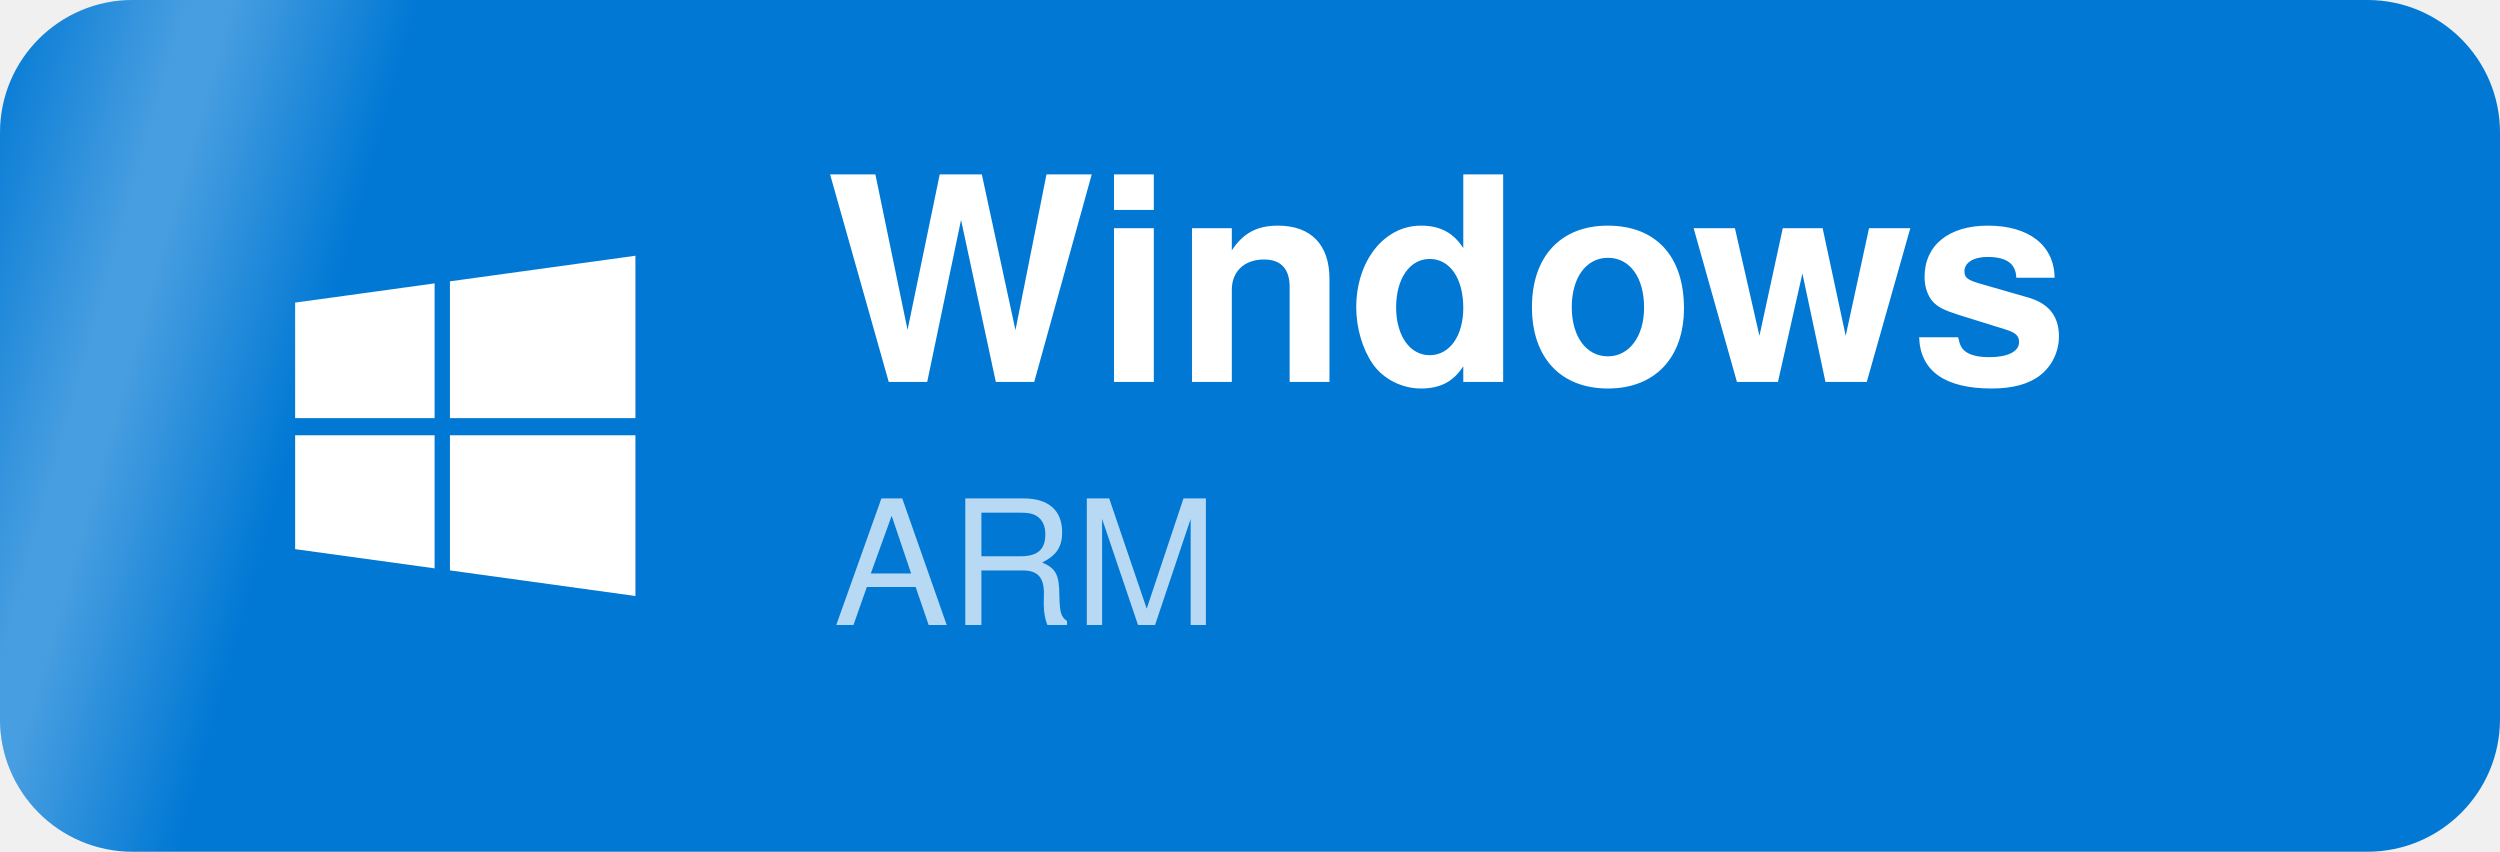
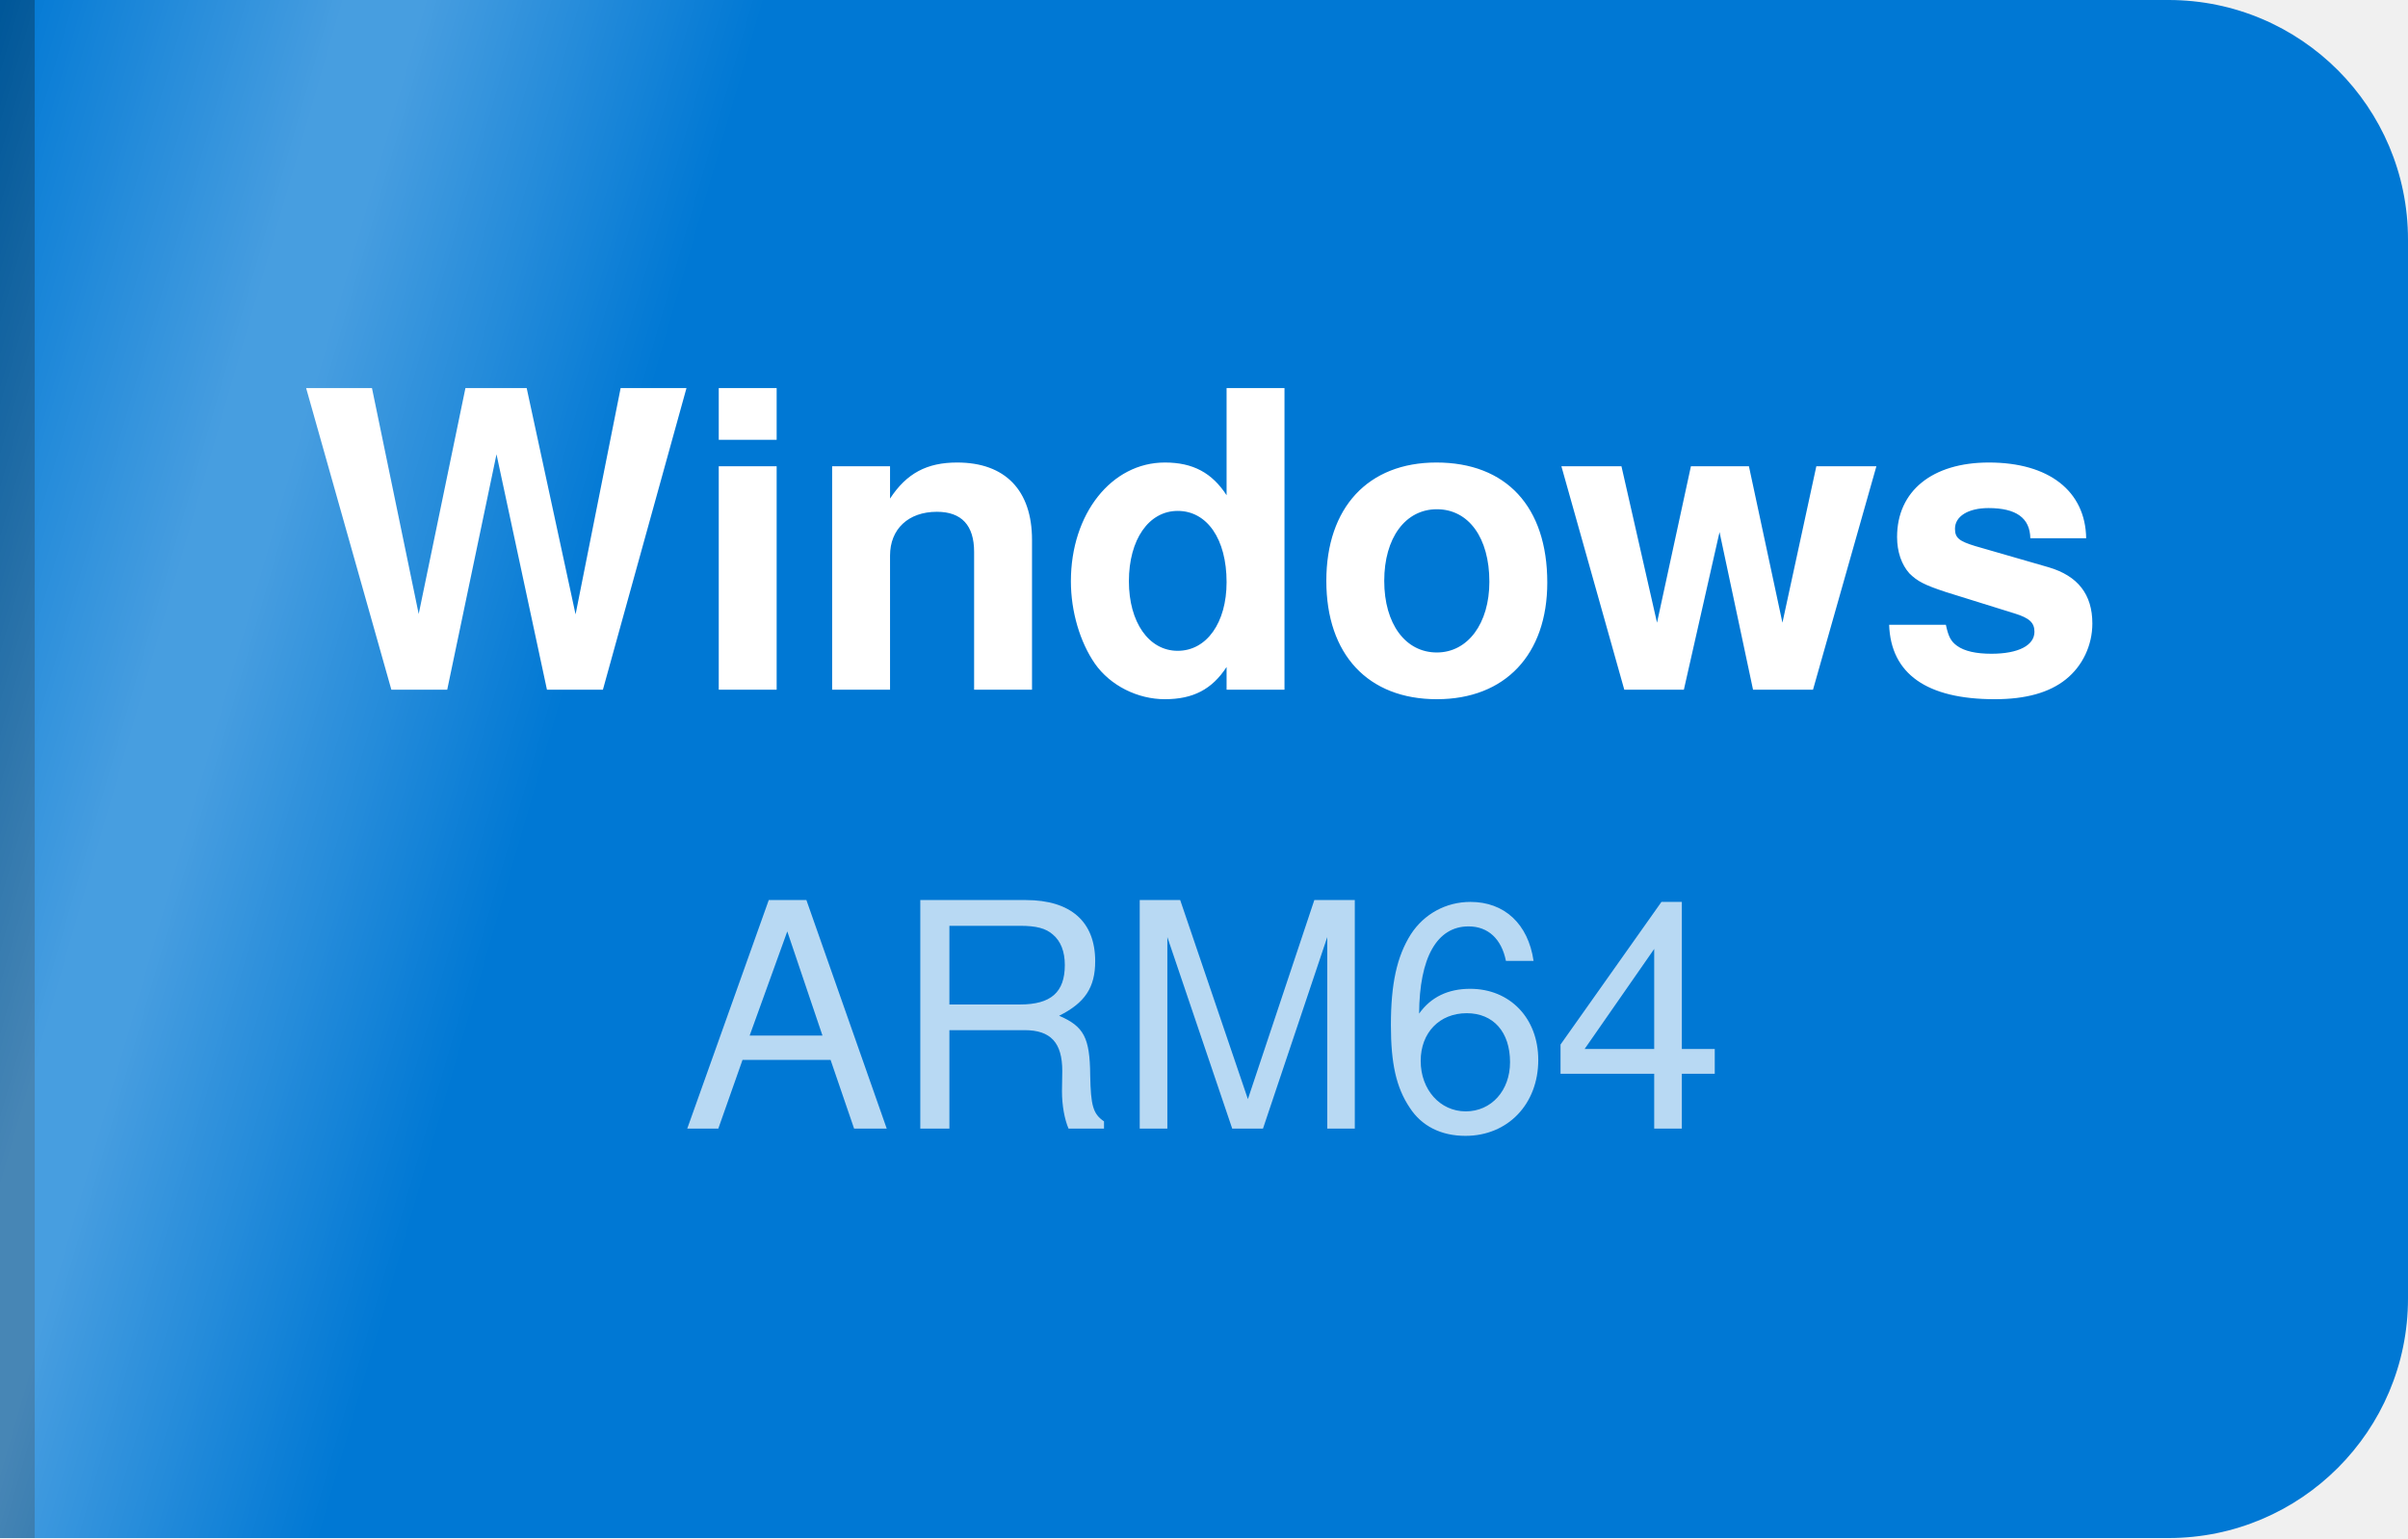
- <svg xmlns="http://www.w3.org/2000/svg" viewBox="0 0 720.0 245.3" width="720.0" height="245.3" role="img" aria-label="Download for Windows on ARM">
+ <svg xmlns="http://www.w3.org/2000/svg" viewBox="0 0 384 245.3" width="384" height="245.3" role="img" aria-label="Download for Windows on ARM">
  <defs>
    <clipPath id="edge">
-       <rect x="0" y="0" width="720.0" height="245.3" rx="38.2" ry="38.2" />
+       <path d="M0,0 H345.8 A38.2,38.2 0 0 1 384,38.2 V207.1 A38.2,38.2 0 0 1 345.8,245.3 H0 V0 Z" />
    </clipPath>
    <linearGradient id="sheen" x1="0" y1="0" x2="1" y2="0">
      <stop offset="0" stop-color="#fff" stop-opacity="0" />
      <stop offset="0.45" stop-color="#fff" stop-opacity="0.28" />
      <stop offset="0.55" stop-color="#fff" stop-opacity="0.28" />
      <stop offset="1" stop-color="#fff" stop-opacity="0" />
    </linearGradient>
  </defs>
  <style>
    @keyframes pass {
      0%       { transform: translateX(-226.6px); }
-       11.88%   { transform: translateX(946.6px); }
-       100%     { transform: translateX(946.6px); }
+       8.83%   { transform: translateX(610.6px); }
+       100%     { transform: translateX(610.6px); }
    }
-     .band { animation: pass 10.694s linear 2.911s infinite backwards; }
+     .band { animation: pass 10.277s linear 0.780s infinite backwards; }
    @media (prefers-reduced-motion: reduce) {
      .band { animation: none; opacity: 0; }
    }
  </style>
-   <rect width="720.0" height="245.3" rx="38.2" ry="38.2" fill="#0078d4" />
-   <g transform="translate(85.0 66.65) scale(0.21875)" fill="#ffffff">
-     <path d="M0 93.7l183.6-25.3v177.4H0V93.7zm0 324.6l183.6 25.3V268.4H0v149.9zm203.8 28L448 480V268.4H203.8v177.9zm0-380.6v180.1H448V32L203.8 65.7z" />
-   </g>
-   <text x="238" y="110" font-family="-apple-system, BlinkMacSystemFont, 'Segoe UI', Helvetica, Arial, sans-serif" font-size="82" font-weight="700" fill="#ffffff">Windows</text>
-   <text x="240" y="180" font-family="-apple-system, BlinkMacSystemFont, 'Segoe UI', Helvetica, Arial, sans-serif" font-size="50" font-weight="400" fill="#ffffff" fill-opacity="0.72">ARM</text>
+   <path d="M0,0 H345.8 A38.2,38.2 0 0 1 384,38.2 V207.1 A38.2,38.2 0 0 1 345.8,245.3 H0 V0 Z" fill="#0078d4" />
+   <rect width="5.538" height="245.3" fill="#000" fill-opacity="0.28" />
+   <text x="192" y="110" text-anchor="middle" font-family="-apple-system, BlinkMacSystemFont, 'Segoe UI', Helvetica, Arial, sans-serif" font-size="66" font-weight="700" fill="#ffffff">Windows</text>
+   <text x="192" y="180" text-anchor="middle" font-family="-apple-system, BlinkMacSystemFont, 'Segoe UI', Helvetica, Arial, sans-serif" font-size="50" font-weight="400" fill="#ffffff" fill-opacity="0.72">ARM64</text>
  <g clip-path="url(#edge)">
    <g class="band">
      <rect x="0" y="-60" width="121.8" height="365.3" fill="url(#sheen)" transform="skewX(-16)" />
    </g>
  </g>
</svg>
